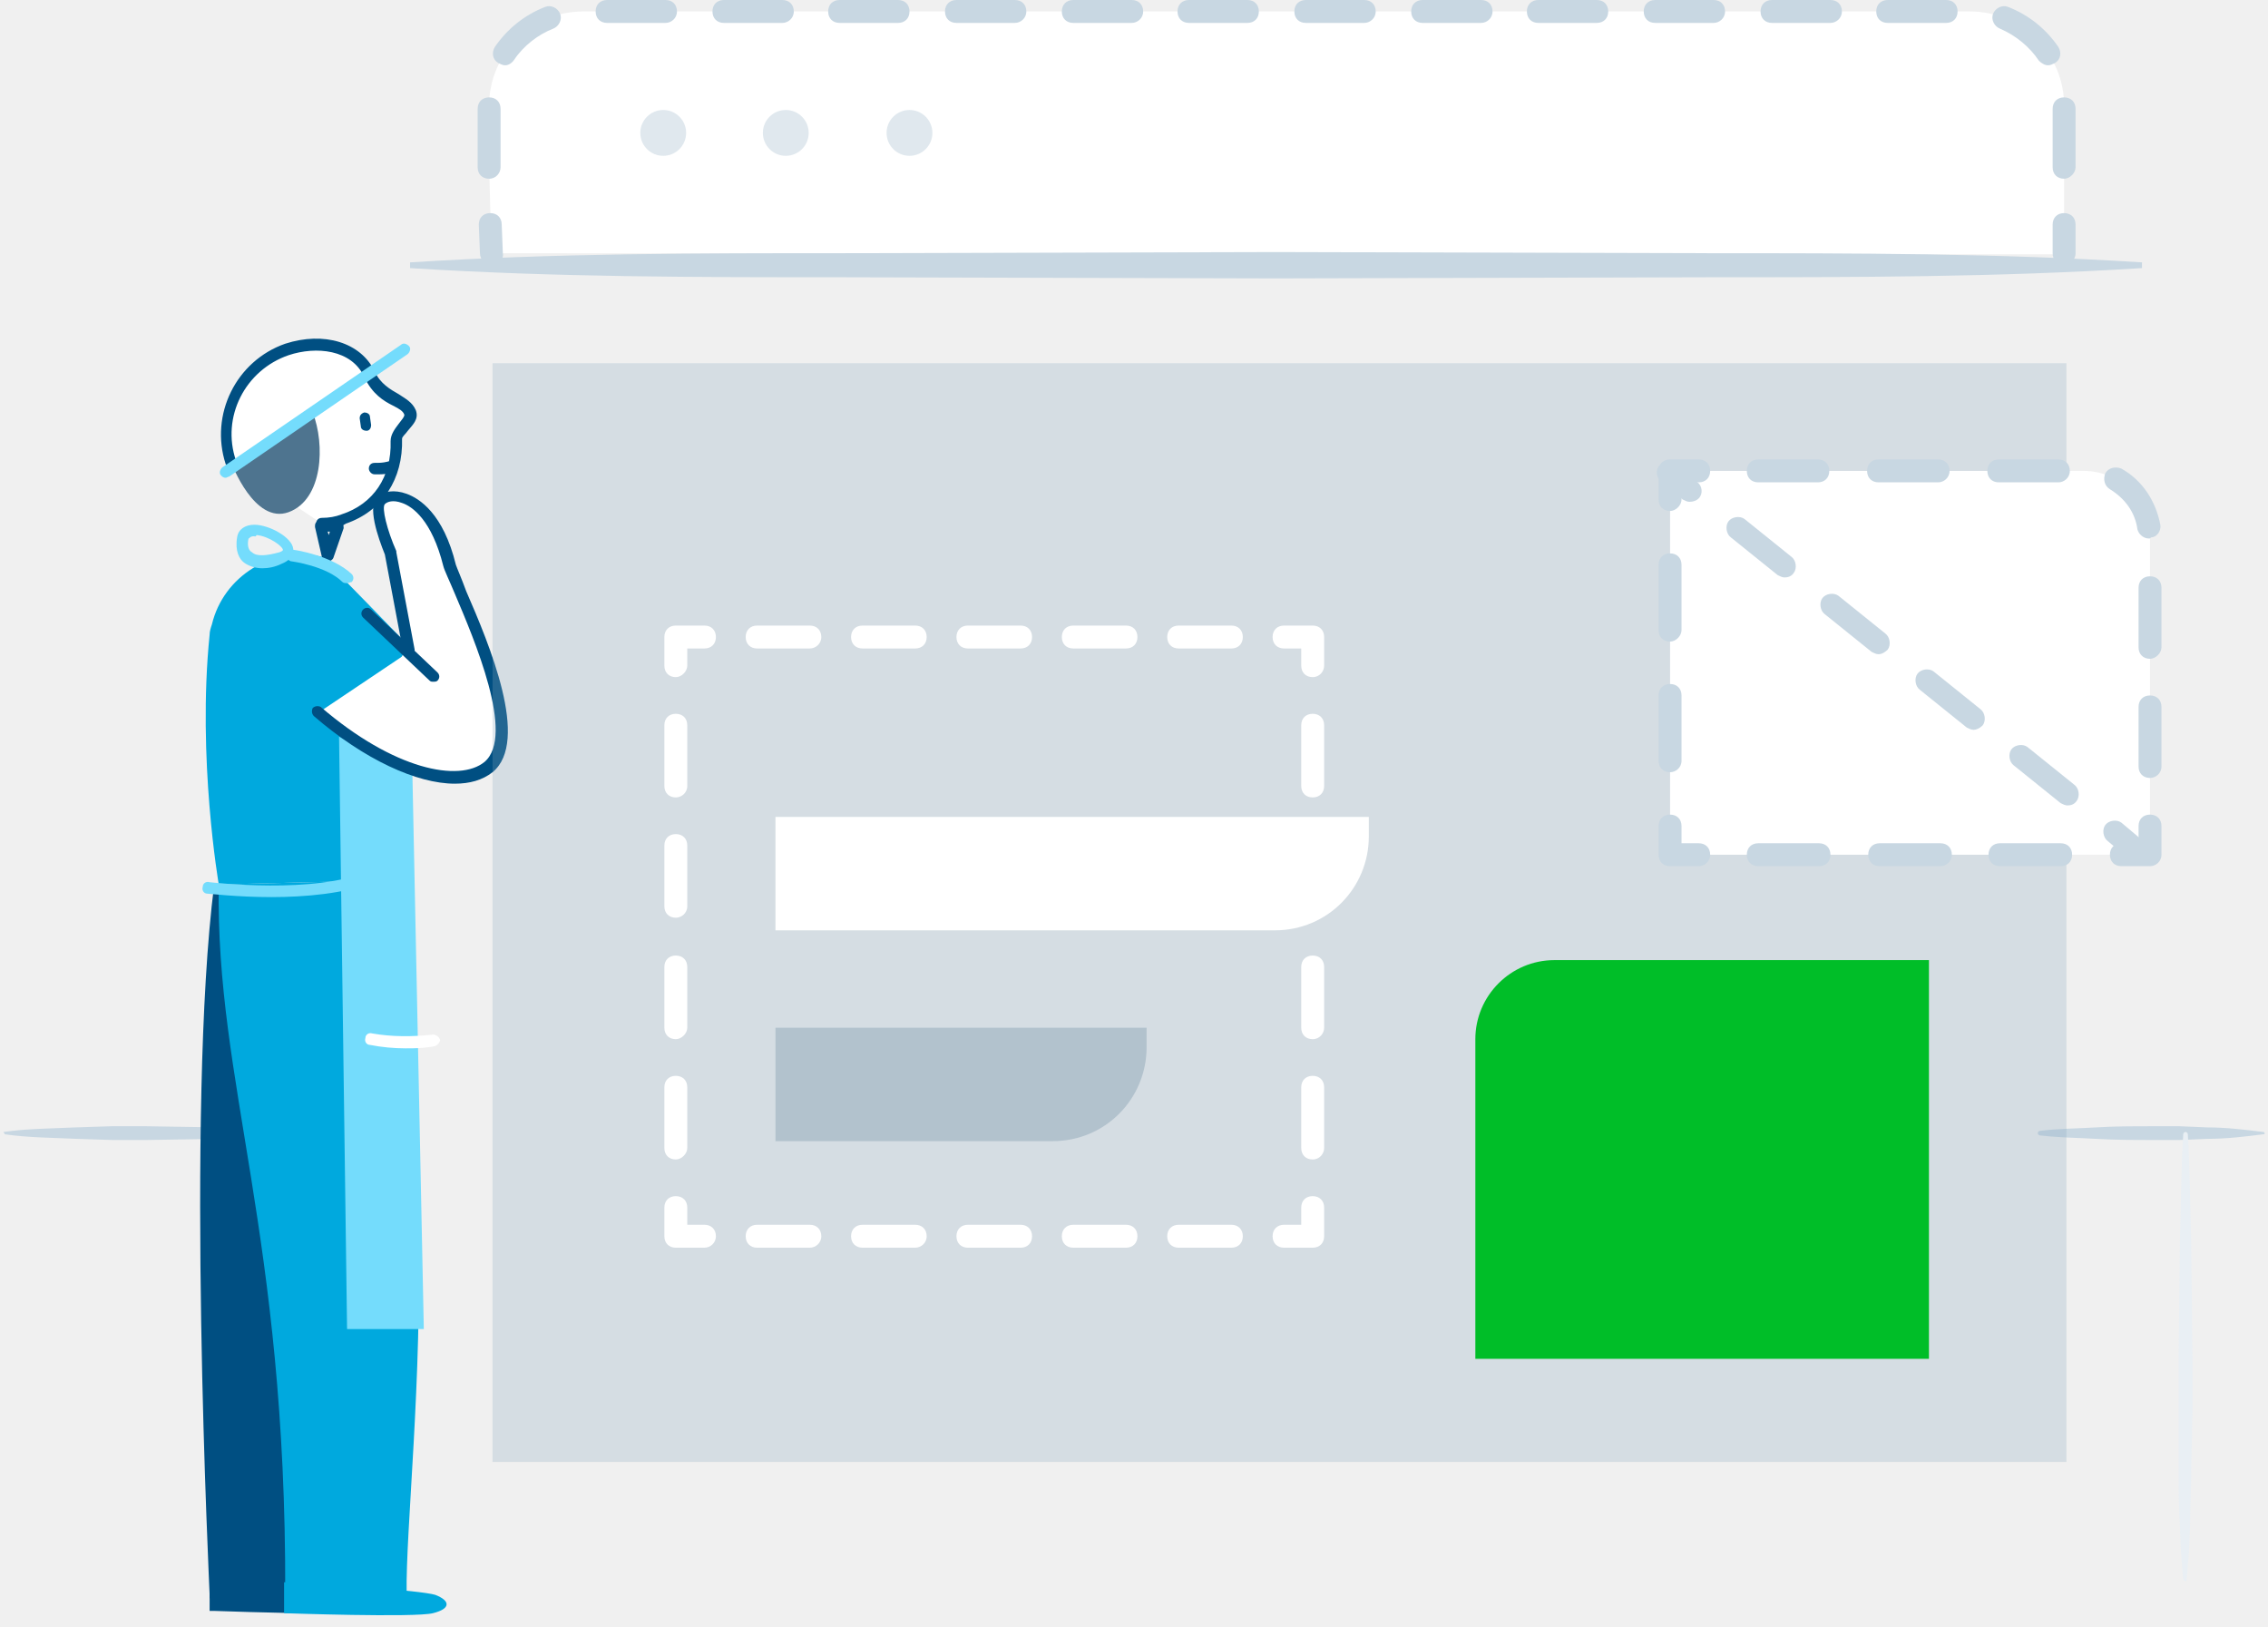
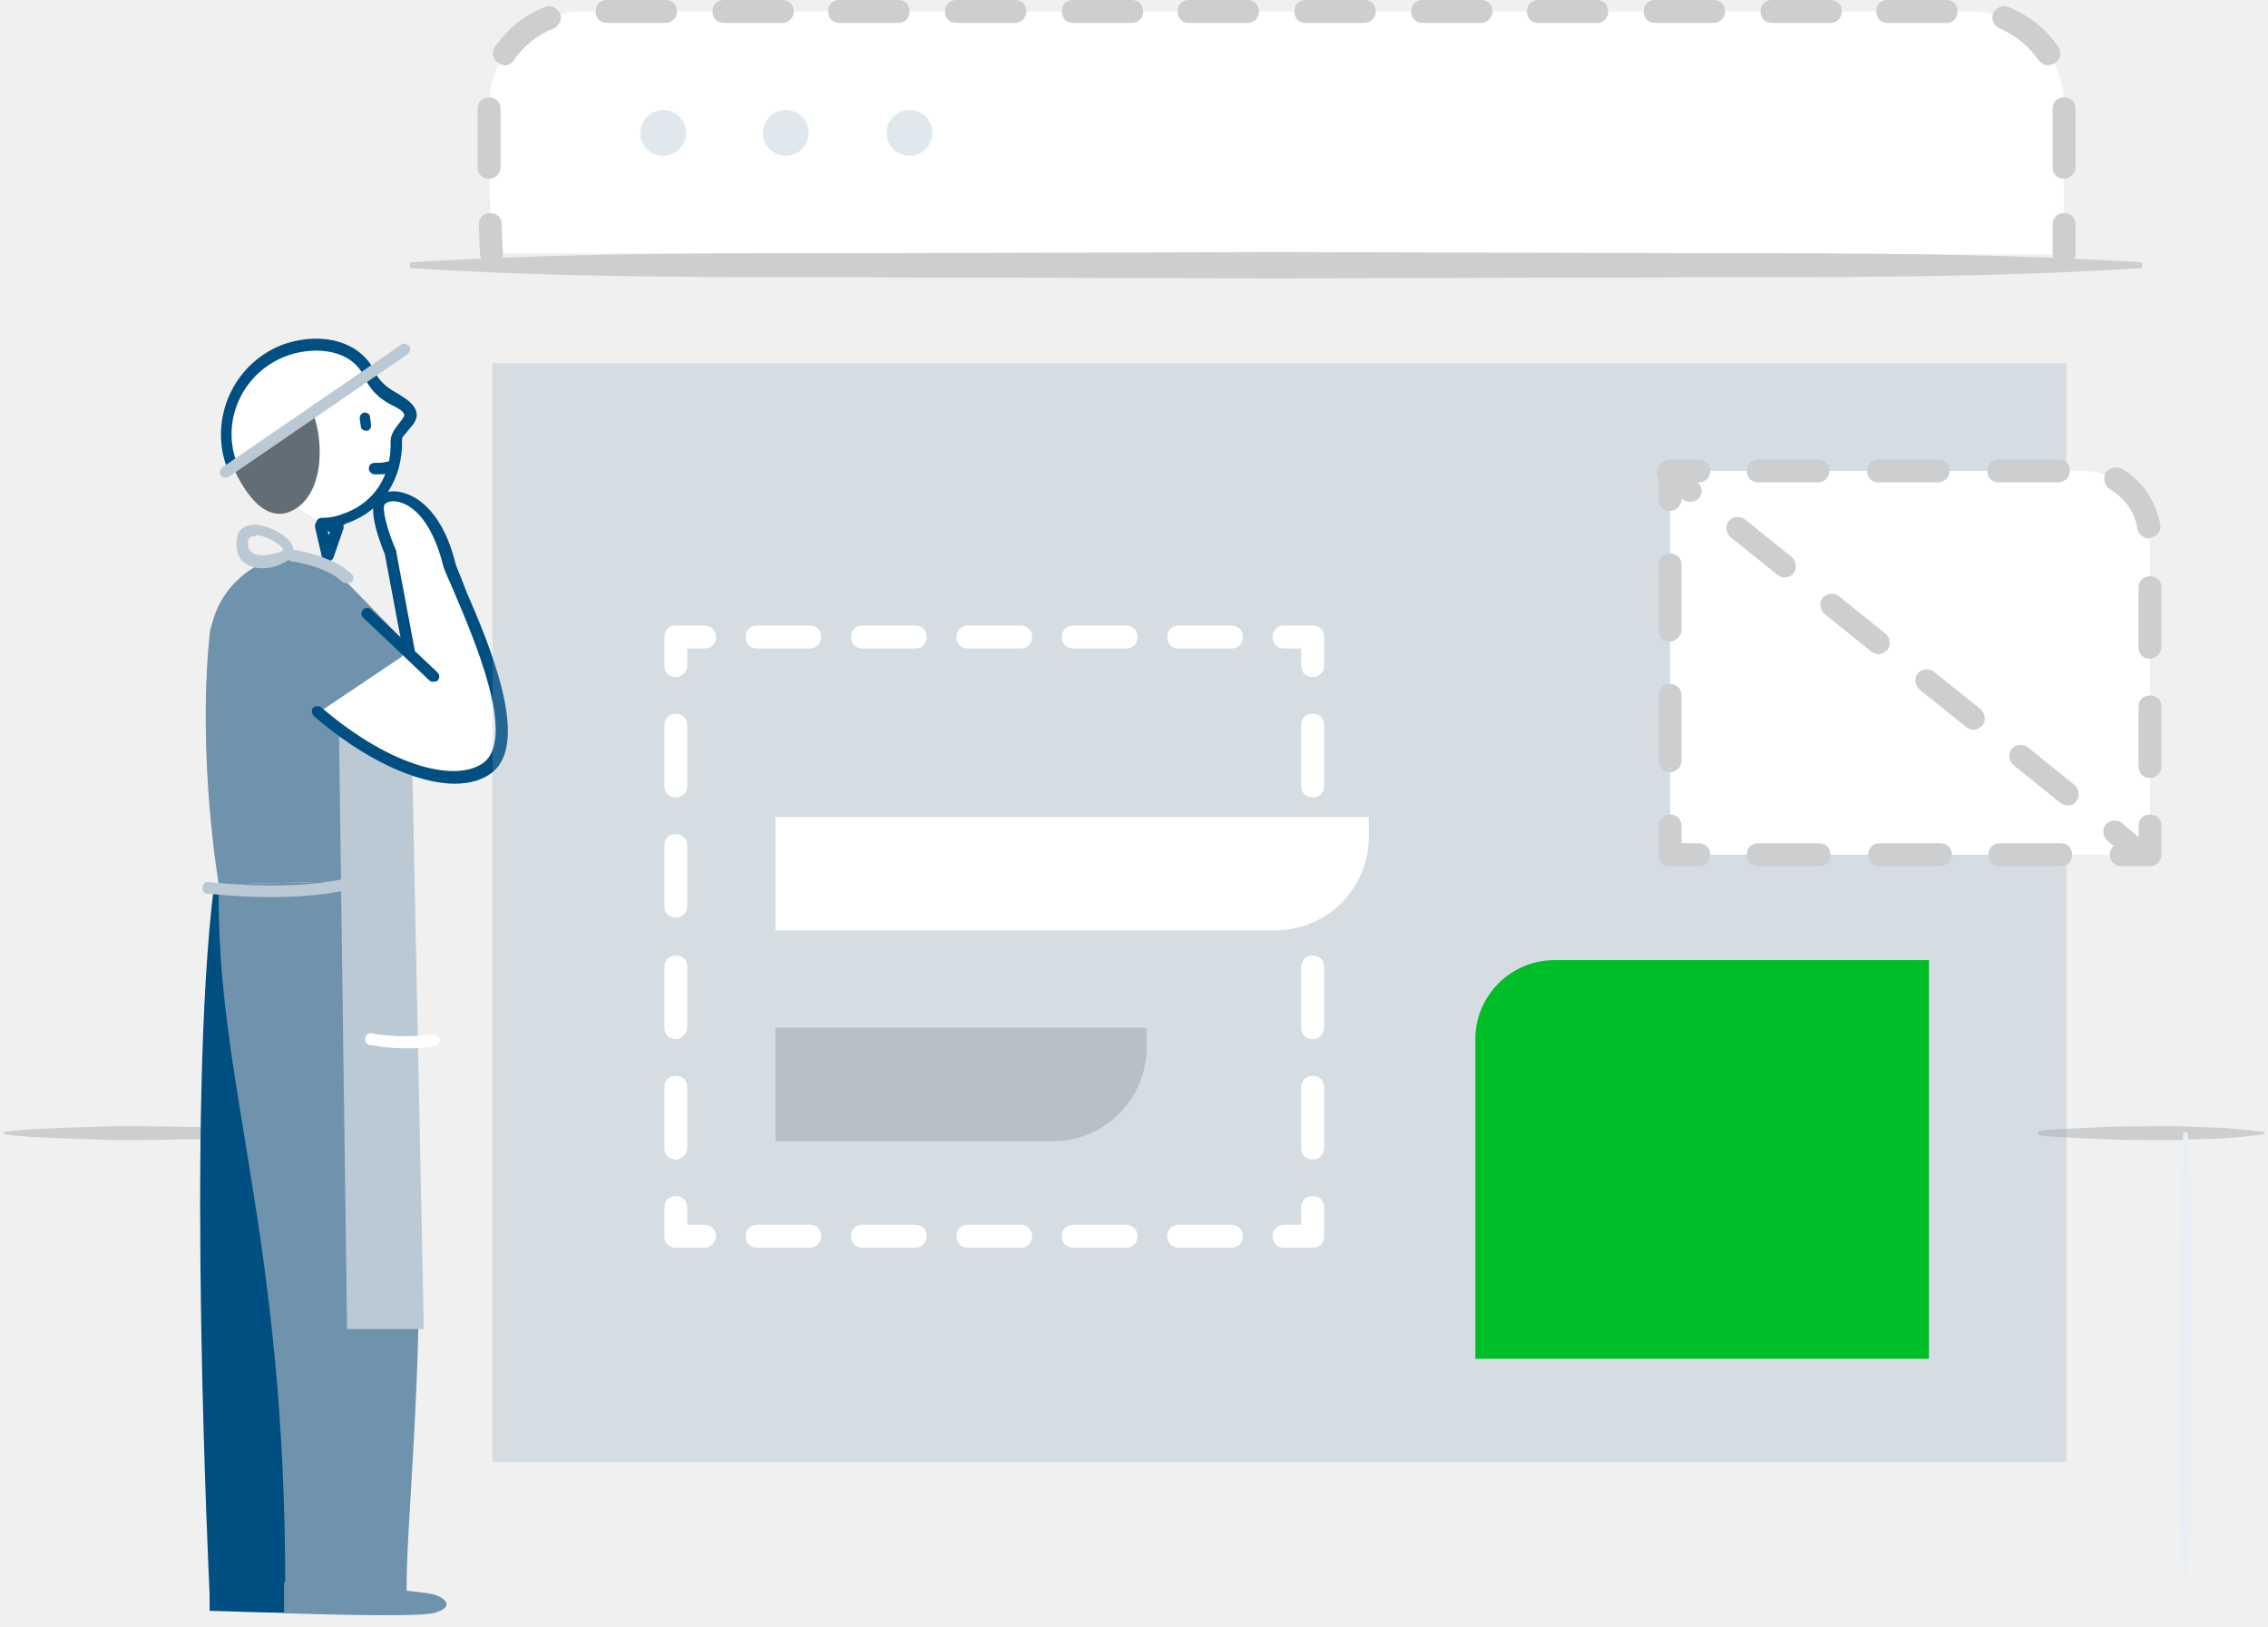
<svg xmlns="http://www.w3.org/2000/svg" id="Layer_1" viewBox="0 0 198 142">
-   <style>.st0{fill:#fff}.st1{fill:none}.st2{fill:#c8d7e2}.st3{fill:#e9eff4}.st4{fill:#004f82}.st5{fill:#4e748f}.st6{fill:#00a9de}.st7{fill:#74dcfc}.st8{opacity:.26;enable-background:new}.st9{fill:#86a6bd}.st10{fill:#00be28}</style>
+   <style>.st0{fill:#fff}.st1{fill:none}.st2{fill:#CCCED0}.st3{fill:#e9eff4}.st4{fill:#004f82}.st5{fill:#636D75}.st6{fill:#6F93AD}.st7{fill:#BBC9D5}.st8{opacity:.26;enable-background:new}.st9{fill:#86a6bd}.st10{fill:#00be28}</style>
  <path class="st0" d="M177.9 99.1h19.5-19.5z" />
  <g id="Layer_1-2">
    <path class="st1" d="M197.6 98.9h-19.5" />
    <path class="st2" d="M197.6 99c-1.6.2-3.2.4-4.9.4l-2.4.1h-2.4c-1.6 0-3.2 0-4.9-.1s-3.2-.1-4.9-.3c-.1 0-.2-.1-.2-.2s.1-.2.2-.2c1.6-.2 3.3-.2 4.9-.3s3.2-.1 4.9-.1h2.4l2.4.1c1.6 0 3.3.2 4.9.4.1 0 .1.1.1.1 0 .1 0 .1-.1.1z" />
    <path class="st1" d="M190.7 137.9v-39" />
    <path class="st3" d="M190.6 137.9c-.1-.8-.1-1.6-.2-2.4l-.1-2.4c-.1-1.6-.1-3.2-.1-4.9v-9.8l.1-9.7c.1-3.2.1-6.5.3-9.7 0-.1.1-.2.2-.2s.2.1.2.2c.2 3.2.2 6.5.3 9.7l.1 9.7v4.9l-.1 4.9c0 1.6-.1 3.2-.1 4.9l-.1 2.4c-.1.8-.1 1.6-.2 2.4 0 .1 0 .1-.1.1s-.2-.1-.2-.1z" />
    <path class="st2" d="M.3 98.8c2.1-.3 4.2-.3 6.3-.4l3.1-.1h3.1l6.3.1c2.1.1 4.2.1 6.3.3.1 0 .1.1.1.2s0 .2-.1.2c-2.1.2-4.2.2-6.3.3l-6.3.1h-3l-3.1-.1c-2.1-.1-4.2-.1-6.3-.4v-.1c-.1 0-.1-.1-.1-.1z" />
    <path class="st0" d="M28.1 45.7c.7 0 1.3-.1 1.9-.4 3.2-1 4.7-3.8 4.6-6.9 0-.9 1.5-1.5 1.2-2.4-.4-1.2-2.5-1.1-3.5-3.3-1.2-2.5-4.3-3.1-7.2-2.2-4.1 1.4-6.3 5.8-4.9 9.9" />
    <path class="st4" d="M28.1 46.2c-.3 0-.5-.2-.5-.5s.2-.5.5-.5c.6 0 1.2-.1 1.7-.3 2.8-.9 4.4-3.3 4.3-6.4 0-.6.4-1.1.7-1.5s.5-.6.5-.8c-.1-.3-.4-.5-1-.8-.8-.4-1.8-1-2.5-2.5-1.1-2.4-4.2-2.7-6.6-1.9-3.8 1.3-5.9 5.4-4.6 9.2.1.3-.1.5-.3.6-.3.1-.5-.1-.6-.3-1.4-4.3.9-9 5.2-10.5 3.4-1.1 6.6-.1 7.8 2.4.5 1.1 1.4 1.6 2.1 2 .6.4 1.2.7 1.5 1.4.3.8-.3 1.3-.7 1.8-.2.3-.5.5-.5.7.1 3.5-1.7 6.3-4.9 7.4-.6.4-1.3.5-2.1.5z" />
    <path class="st5" d="M27.3 36c1.1 2.8.9 7.6-2.1 8.7s-5-4.3-5-4.3l7.1-4.4z" />
    <path class="st4" d="M19.1 77.2c-2.6 19.7-.4 61.9-.4 61.9h9.6l.8-35.3" />
    <path class="st4" d="M28.7 139.5H18.3v-.3c0-.4-2.1-42.4.4-62l.7.1c-2.4 18.5-.6 57.4-.4 61.5h9l.8-35h.7l-.8 35.7z" />
    <path class="st4" d="M18.7 138.1c2.9.1 11.8.7 13.2 1.1s1.4.7-.2 1c-1.6.4-13 0-13 0v-2.1z" />
    <path class="st4" d="M27.5 140.8c-3.7 0-8.5-.2-8.8-.2h-.4v-2.9h.4c2.6.1 11.8.6 13.3 1.2.8.3 1.3.5 1.2.9 0 .4-.5.6-1.5.8-.5.2-2.2.2-4.2.2zm-8.5-.9c3.4.1 11.3.3 12.5 0 .3-.1.5-.1.6-.2-.1 0-.3-.1-.5-.2-1.2-.4-9.2-1-12.7-1.1v1.5h.1z" />
    <path class="st6" d="M34.9 76.8s1 15 1.6 30.4c.4 12.9-1.1 26.5-1 31.9H24.9c.1-31.5-6.1-44.6-5.8-61.9" />
    <path class="st6" d="M18.3 55.4c-1.1 10.8.8 21.8.8 21.8l15.9-.4-.2-9.8-3.7-2 4.5-8.7-3-3.1-4.5-4.6c-4.3-1-8.6 1.7-9.6 5.9-.1.3-.2.6-.2.9z" />
    <path class="st7" d="M29.6 64.3l.7 51.7H37l-1-48.6-6.4-3.1z" />
    <path class="st0" d="M27.8 62.2c6.2 5.4 12.3 7 14.9 4.8 3.8-3.2-3-15.7-3.4-17.6-1.6-6.4-5.1-6.4-6-5.7-.8.7.8 4.7.8 4.7l1.6 8.5" />
    <path class="st4" d="M39.7 68.4c-3.3 0-7.9-2.1-12.3-5.9-.2-.2-.2-.5-.1-.7.2-.2.5-.2.7-.1 6.4 5.5 12.1 6.6 14.3 4.8 2.7-2.3-.9-10.7-2.6-14.7-.5-1.2-.9-2-1-2.4-1-4-2.7-5.2-3.6-5.5-.8-.3-1.3-.1-1.5.1-.3.3.2 2.3 1 4.1v.1l1.6 8.5c0 .3-.1.5-.4.6-.3 0-.5-.1-.6-.4l-1.6-8.5c-.6-1.5-1.6-4.3-.6-5.1.5-.4 1.4-.6 2.5-.2 1.1.4 3.2 1.7 4.3 6.2.1.3.5 1.2.9 2.3 2 4.6 5.6 13.1 2.3 15.8-.9.7-2 1-3.3 1z" />
    <path class="st4" d="M37.8 59.5c-.1 0-.2 0-.3-.1l-5.8-5.5c-.2-.2-.2-.5 0-.7s.5-.2.7 0l5.8 5.5c.2.2.2.5 0 .7-.1.1-.2.1-.4.1z" />
    <path class="st6" d="M24.9 138.1c2.9.1 11.8.7 13.1 1.1 1.3.5 1.4 1.2-.2 1.6-1.6.4-13 0-13 0v-2.7h.1z" />
    <path class="st4" d="M28.6 49c-.2 0-.4-.2-.5-.4l-.6-2.6c0-.2 0-.3.1-.4.1-.1.3-.2.4-.2l1.5.1c.2 0 .3.1.4.2s.1.3.1.4l-.9 2.6c-.1.2-.3.3-.5.3zm0-2.6l.1.3.1-.3h-.2z" />
    <path class="st7" d="M23.7 78.3c-3 0-5.4-.3-5.6-.3-.3 0-.5-.3-.4-.6 0-.3.3-.5.6-.4.1 0 9.3 1.1 13.9-1 .3-.1.5 0 .7.3.1.3 0 .5-.3.7-2.5 1-6 1.3-8.9 1.3z" />
    <path class="st0" d="M35.4 91.5c-1 0-2.1-.1-3.1-.3-.3 0-.5-.3-.4-.6 0-.3.3-.5.6-.4 1.7.3 3.5.3 5.3.1.3 0 .5.2.6.4s-.2.5-.4.6c-1 .2-1.8.2-2.6.2z" />
    <path class="st7" d="M22.9 49.6c-.6 0-1.2-.2-1.6-.5s-.8-1-.6-2.2c.1-.7.7-1.1 1.5-1.1 1.3 0 3.3 1.1 3.4 2.1 0 .3 0 .9-1 1.3-.6.3-1.2.4-1.7.4zm-.7-2.8c-.4 0-.4.2-.5.2-.1.4-.1 1 .3 1.2.4.4 1.3.3 2.4 0 .3-.1.3-.2.3-.2 0-.3-1.2-1.2-2.3-1.3-.1.2-.2.1-.2.1z" />
    <path class="st7" d="M30.3 50.9c-.1 0-.3 0-.4-.1-1.4-1.4-4.4-1.8-4.4-1.8-.3 0-.5-.3-.4-.6 0-.3.3-.5.6-.4.1 0 3.3.5 5 2.1.2.2.2.5 0 .7-.1 0-.3.1-.4.1zm-10.6-9.2c-.2 0-.3-.1-.4-.2-.2-.2-.1-.5.1-.7L35 30.1c.2-.2.5-.1.7.1s.1.5-.1.7L20 41.6c-.1 0-.2.1-.3.1z" />
    <path class="st4" d="M33 41.4h-.3c-.3 0-.5-.3-.5-.5 0-.3.2-.5.5-.5.4 0 .7 0 1.1-.1.3-.1.5 0 .6.3s0 .5-.3.6c-.3.2-.7.2-1.1.2zM31.8 36c.2 0 .5.1.5.4l.1.7c0 .2-.1.5-.4.5-.2 0-.5-.1-.5-.4l-.1-.7c0-.2.1-.4.4-.5z" />
    <path class="st0" d="M42.9 22.1l-.2-7.8V9.2c0-4.5 3.7-8.2 8.2-8.2H172c4.5 0 8.2 3.7 8.2 8.2v13" />
    <path class="st2" d="M42.9 23.1c-.5 0-1-.4-1-1l-.1-2.5c0-.6.4-1 1-1s1 .4 1 1l.1 2.5c.1.6-.4 1-1 1 .1 0 .1 0 0 0zm137.3-7.5c-.6 0-1-.4-1-1V9.5c0-.6.4-1 1-1s1 .4 1 1v5.1c0 .5-.5 1-1 1zm-137.5 0c-.6 0-1-.4-1-1V9.5c0-.6.4-1 1-1s1 .4 1 1v5.1c0 .5-.4 1-1 1zm136.1-9.9c-.3 0-.6-.2-.8-.4-.8-1.2-2-2.2-3.4-2.8-.5-.2-.8-.8-.6-1.3s.8-.8 1.3-.6c1.8.7 3.3 1.9 4.4 3.5.3.5.2 1.1-.3 1.4-.2.1-.4.2-.6.2zm-134.7 0c-.2 0-.4-.1-.6-.2-.5-.3-.6-.9-.3-1.4 1.1-1.6 2.6-2.8 4.4-3.5.5-.2 1.1.1 1.3.6s-.1 1.1-.6 1.3C47 3 45.7 4 44.9 5.2c-.2.3-.5.5-.8.5zM169.9 2h-5.1c-.6 0-1-.4-1-1s.4-1 1-1h5.1c.6 0 1 .4 1 1s-.4 1-1 1zm-10.1 0h-5.1c-.6 0-1-.4-1-1s.4-1 1-1h5.1c.6 0 1 .4 1 1s-.5 1-1 1zm-10.2 0h-5.1c-.6 0-1-.4-1-1s.4-1 1-1h5.1c.6 0 1 .4 1 1s-.5 1-1 1zm-10.2 0h-5.1c-.6 0-1-.4-1-1s.4-1 1-1h5.1c.6 0 1 .4 1 1s-.4 1-1 1zm-10.1 0h-5.1c-.6 0-1-.4-1-1s.4-1 1-1h5.1c.6 0 1 .4 1 1s-.5 1-1 1zm-10.2 0H114c-.6 0-1-.4-1-1s.4-1 1-1h5.1c.6 0 1 .4 1 1s-.5 1-1 1zm-10.2 0h-5.1c-.6 0-1-.4-1-1s.4-1 1-1h5.1c.6 0 1 .4 1 1s-.4 1-1 1zM98.8 2h-5.1c-.6 0-1-.4-1-1s.4-1 1-1h5.1c.6 0 1 .4 1 1s-.5 1-1 1zM88.6 2h-5.1c-.6 0-1-.4-1-1s.4-1 1-1h5.1c.6 0 1 .4 1 1s-.5 1-1 1zM78.4 2h-5.1c-.6 0-1-.4-1-1s.4-1 1-1h5.1c.6 0 1 .4 1 1s-.4 1-1 1zM68.3 2h-5.1c-.6 0-1-.4-1-1s.4-1 1-1h5.1c.6 0 1 .4 1 1s-.5 1-1 1zM58.1 2H53c-.6 0-1-.4-1-1s.4-1 1-1h5.1c.6 0 1 .4 1 1s-.5 1-1 1zm122.1 21.1c-.6 0-1-.4-1-1v-2.5c0-.6.4-1 1-1s1 .4 1 1v2.5c0 .6-.5 1-1 1z" />
    <path class="st1" d="M187 23.1H35.9" />
    <path class="st2" d="M187 23.4c-6.3.4-12.6.6-18.9.7-6.3.1-12.6.1-18.9.1l-37.8.1-37.8-.1c-6.3 0-12.6 0-18.9-.1s-12.6-.3-18.9-.7v-.5c6.3-.4 12.6-.6 18.9-.7s12.6-.1 18.9-.1l37.8-.1 37.8.1c6.3 0 12.6 0 18.9.1 6.3.1 12.6.3 18.9.7v.5z" />
    <g class="st8">
      <path class="st9" d="M43 127.6V31.7h137.4v95.9H43z" />
    </g>
    <path class="st0" d="M114.6 108.9h-2.5c-.6 0-1-.4-1-1s.4-1 1-1h1.5v-1.5c0-.6.4-1 1-1s1 .4 1 1v2.5c0 .6-.4 1-1 1zm-7.1 0h-4.6c-.6 0-1-.4-1-1s.4-1 1-1h4.6c.6 0 1 .4 1 1s-.4 1-1 1zm-9.2 0h-4.6c-.6 0-1-.4-1-1s.4-1 1-1h4.6c.6 0 1 .4 1 1s-.4 1-1 1zm-9.2 0h-4.6c-.6 0-1-.4-1-1s.4-1 1-1h4.6c.6 0 1 .4 1 1s-.4 1-1 1zm-9.2 0h-4.6c-.6 0-1-.4-1-1s.4-1 1-1h4.6c.6 0 1 .4 1 1s-.5 1-1 1zm-9.2 0h-4.6c-.6 0-1-.4-1-1s.4-1 1-1h4.6c.6 0 1 .4 1 1s-.5 1-1 1zm-9.2 0H59c-.6 0-1-.4-1-1v-2.5c0-.6.4-1 1-1s1 .4 1 1v1.5h1.5c.6 0 1 .4 1 1s-.5 1-1 1zm-2.5-7.7c-.6 0-1-.4-1-1v-5.3c0-.6.4-1 1-1s1 .4 1 1v5.3c0 .5-.5 1-1 1zm0-10.5c-.6 0-1-.4-1-1v-5.3c0-.6.4-1 1-1s1 .4 1 1v5.3c0 .5-.5 1-1 1zm0-10.6c-.6 0-1-.4-1-1v-5.3c0-.6.4-1 1-1s1 .4 1 1v5.3c0 .6-.5 1-1 1zm0-10.5c-.6 0-1-.4-1-1v-5.3c0-.6.4-1 1-1s1 .4 1 1v5.3c0 .6-.5 1-1 1zm0-10.5c-.6 0-1-.4-1-1v-2.5c0-.6.4-1 1-1h2.5c.6 0 1 .4 1 1s-.4 1-1 1H60v1.5c0 .5-.5 1-1 1zm48.5-2.5h-4.6c-.6 0-1-.4-1-1s.4-1 1-1h4.6c.6 0 1 .4 1 1s-.4 1-1 1zm-9.2 0h-4.6c-.6 0-1-.4-1-1s.4-1 1-1h4.6c.6 0 1 .4 1 1s-.4 1-1 1zm-9.2 0h-4.6c-.6 0-1-.4-1-1s.4-1 1-1h4.6c.6 0 1 .4 1 1s-.4 1-1 1zm-9.2 0h-4.6c-.6 0-1-.4-1-1s.4-1 1-1h4.6c.6 0 1 .4 1 1s-.4 1-1 1zm-9.2 0h-4.6c-.6 0-1-.4-1-1s.4-1 1-1h4.6c.6 0 1 .4 1 1s-.5 1-1 1zm43.9 2.5c-.6 0-1-.4-1-1v-1.5h-1.5c-.6 0-1-.4-1-1s.4-1 1-1h2.5c.6 0 1 .4 1 1v2.5c0 .5-.4 1-1 1zm0 42.1c-.6 0-1-.4-1-1v-5.3c0-.6.4-1 1-1s1 .4 1 1v5.3c0 .5-.4 1-1 1zm0-10.5c-.6 0-1-.4-1-1v-5.3c0-.6.4-1 1-1s1 .4 1 1v5.3c0 .5-.4 1-1 1zm0-10.6c-.6 0-1-.4-1-1v-5.3c0-.6.4-1 1-1s1 .4 1 1v5.3c0 .6-.4 1-1 1zm0-10.5c-.6 0-1-.4-1-1v-5.3c0-.6.4-1 1-1s1 .4 1 1v5.3c0 .6-.4 1-1 1z" />
    <path class="st0" d="M67.7 71.3h51.8V73c0 4.5-3.6 8.2-8.2 8.2H67.7v-9.9z" />
    <g class="st8">
      <path class="st5" d="M67.7 89.7h32.4v1.7c0 4.5-3.6 8.2-8.2 8.2H67.7v-9.9z" />
    </g>
    <path class="st10" d="M135.7 83.8h32.7v34.8h-39.6V90.7c0-3.8 3.1-6.9 6.9-6.9z" />
    <path class="st0" d="M187.7 74.6h-41.9V41.1h36.1c3.2 0 5.8 2.6 5.8 5.8v27.7z" />
    <path class="st2" d="M187.7 75.6h-2.5c-.6 0-1-.4-1-1s.4-1 1-1h1.5v-1.5c0-.6.4-1 1-1s1 .4 1 1v2.5c0 .6-.5 1-1 1zm-7.8 0h-5.3c-.6 0-1-.4-1-1s.4-1 1-1h5.3c.6 0 1 .4 1 1s-.4 1-1 1zm-10.5 0h-5.3c-.6 0-1-.4-1-1s.4-1 1-1h5.3c.6 0 1 .4 1 1s-.5 1-1 1zm-10.6 0h-5.3c-.6 0-1-.4-1-1s.4-1 1-1h5.3c.6 0 1 .4 1 1s-.4 1-1 1zm-10.5 0h-2.5c-.6 0-1-.4-1-1v-2.5c0-.6.4-1 1-1s1 .4 1 1v1.5h1.5c.6 0 1 .4 1 1s-.5 1-1 1zm-2.5-8.2c-.6 0-1-.4-1-1v-5.7c0-.6.4-1 1-1s1 .4 1 1v5.7c0 .6-.5 1-1 1zm0-11.4c-.6 0-1-.4-1-1v-5.7c0-.6.4-1 1-1s1 .4 1 1V55c0 .5-.5 1-1 1zm0-11.4c-.6 0-1-.4-1-1v-2.5c0-.6.4-1 1-1h2.5c.6 0 1 .4 1 1s-.4 1-1 1h-1.5v1.5c0 .5-.5 1-1 1zm41.9 23.3c-.6 0-1-.4-1-1v-5.2c0-.6.4-1 1-1s1 .4 1 1v5.2c0 .6-.5 1-1 1zm0-10.4c-.6 0-1-.4-1-1v-5.2c0-.6.4-1 1-1s1 .4 1 1v5.2c0 .5-.5 1-1 1zm-.1-10.5c-.5 0-.9-.4-1-.8-.2-1.5-1.1-2.7-2.4-3.5-.5-.3-.6-.9-.4-1.4.3-.5.9-.6 1.4-.4 1.8 1 3 2.8 3.4 4.9.1.5-.3 1.1-.8 1.1-.1.1-.1.1-.2.1zm-7.9-4.9h-5.2c-.6 0-1-.4-1-1s.4-1 1-1h5.2c.6 0 1 .4 1 1s-.5 1-1 1zm-10.5 0H164c-.6 0-1-.4-1-1s.4-1 1-1h5.2c.6 0 1 .4 1 1s-.5 1-1 1zm-10.5 0h-5.2c-.6 0-1-.4-1-1s.4-1 1-1h5.2c.6 0 1 .4 1 1s-.4 1-1 1z" />
    <path class="st1" d="M145.6 41.2l40.9 33" />
    <path class="st2" d="M147.5 43.8c-.2 0-.4-.1-.6-.2L145 42c-.4-.3-.5-1-.1-1.4.3-.4 1-.5 1.4-.1l1.9 1.6c.4.3.5 1 .1 1.4-.2.2-.5.3-.8.3zm33 26.5c-.2 0-.4-.1-.6-.2l-4.1-3.3c-.4-.3-.5-1-.2-1.4s1-.5 1.4-.2l4.1 3.3c.4.3.5 1 .2 1.4-.2.3-.5.4-.8.4zm-8.2-6.6c-.2 0-.4-.1-.6-.2l-4.1-3.3c-.4-.3-.5-1-.2-1.4s1-.5 1.4-.2l4.1 3.3c.4.3.5 1 .2 1.4-.3.3-.6.4-.8.4zm-8.3-6.6c-.2 0-.4-.1-.6-.2l-4.1-3.3c-.4-.3-.5-1-.2-1.4s1-.5 1.4-.2l4.1 3.3c.4.3.5 1 .2 1.4-.2.2-.5.4-.8.4zm-8.2-6.7c-.2 0-.4-.1-.6-.2l-4.1-3.3c-.4-.3-.5-1-.2-1.4s1-.5 1.4-.2l4.1 3.3c.4.3.5 1 .2 1.4-.2.3-.5.4-.8.4zM186.5 75.2c-.2 0-.4-.1-.6-.2l-1.9-1.6c-.4-.3-.5-1-.2-1.4s1-.5 1.4-.2l1.9 1.6c.4.3.5 1 .2 1.4-.2.3-.5.4-.8.4z" />
    <g class="st8">
      <circle class="st9" cx="57.9" cy="11.6" r="2" />
    </g>
    <g class="st8">
      <circle class="st9" cx="68.6" cy="11.6" r="2" />
    </g>
    <g class="st8">
      <circle class="st9" cx="79.4" cy="11.6" r="2" />
    </g>
  </g>
</svg>
